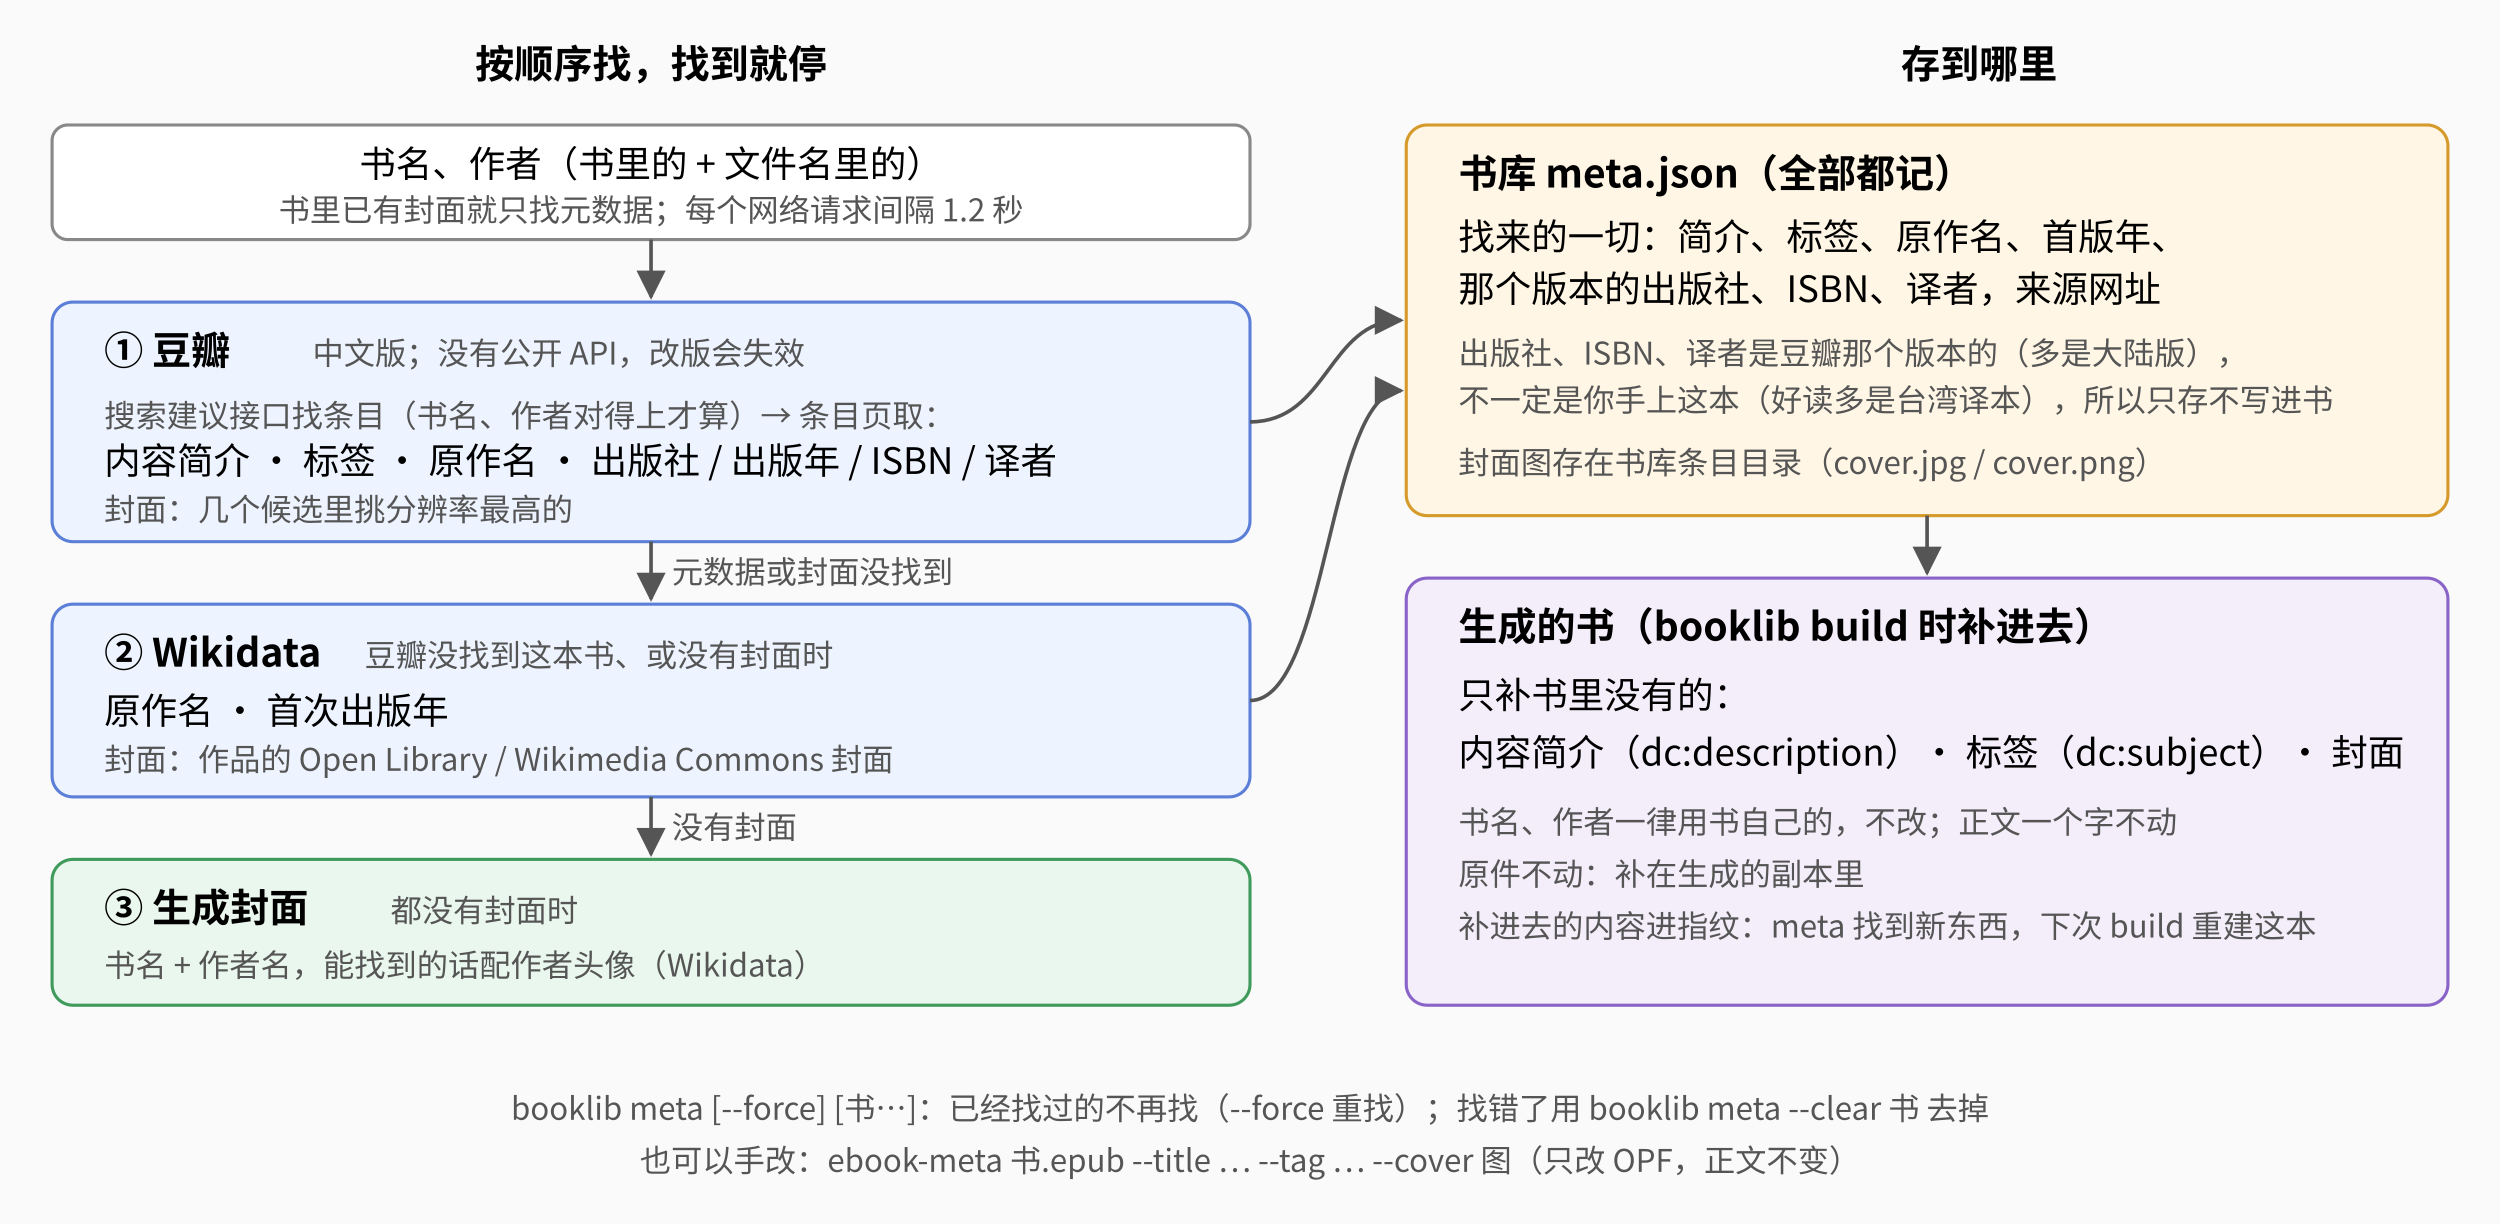
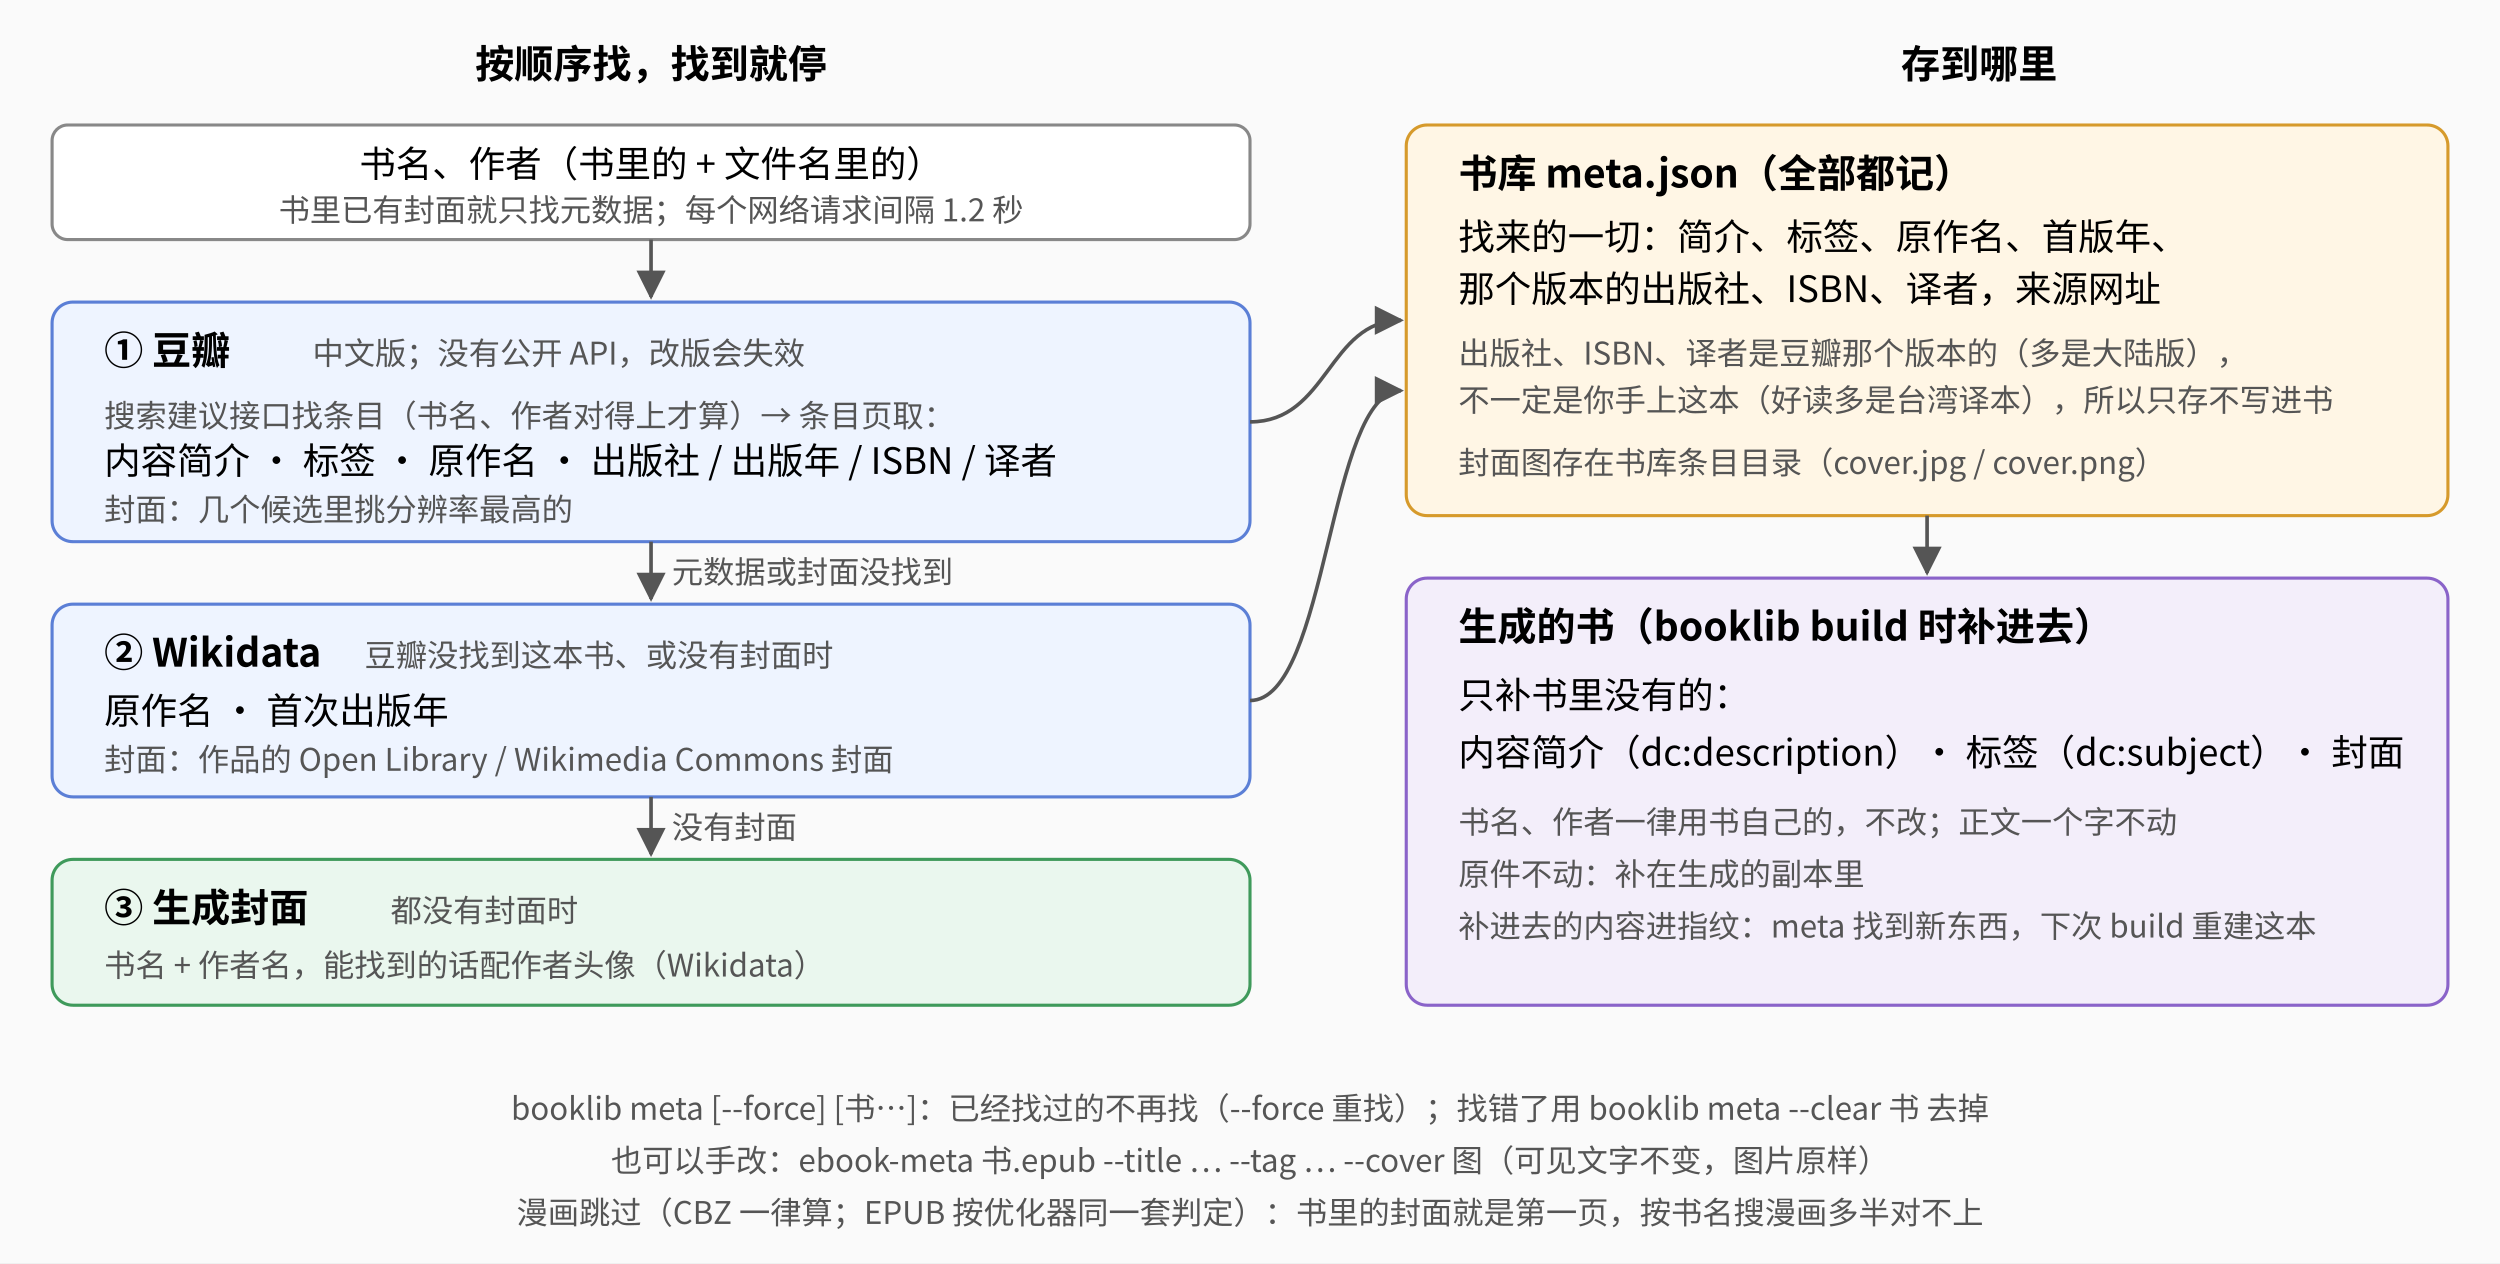
- <svg xmlns="http://www.w3.org/2000/svg" viewBox="0 0 960 470" font-family="'Noto Sans CJK SC','PingFang SC','Microsoft YaHei',sans-serif" font-size="14">
+ <svg xmlns="http://www.w3.org/2000/svg" viewBox="0 0 960 485" font-family="'Noto Sans CJK SC','PingFang SC','Microsoft YaHei',sans-serif" font-size="14">
  <defs>
    <marker id="a" viewBox="0 0 10 10" refX="9" refY="5" markerWidth="8" markerHeight="8" orient="auto-start-reverse">
      <path d="M0 0L10 5L0 10z" fill="#555" />
    </marker>
    <style>
      .box{fill:#fff;stroke:#888;stroke-width:1.2}
      .src{fill:#eef4ff;stroke:#5b7fd6}
      .lib{fill:#fff6e5;stroke:#d69a2b}
      .gen{fill:#eaf7ee;stroke:#3f9a5b}
      .dev{fill:#f3eefa;stroke:#8a63c9}
      .h{font-weight:bold;font-size:15px}
      .s{font-size:12px;fill:#555}
      path.l{stroke:#555;stroke-width:1.4;fill:none}
    </style>
  </defs>
-   <rect width="960" height="470" fill="#fafafa" />
+   <rect width="960" height="485" fill="#fafafa" />
  <text x="250" y="30" text-anchor="middle" class="h">按顺序找，找到就停</text>
  <text x="760" y="30" text-anchor="middle" class="h">存到哪里</text>
  <rect class="box" x="20" y="48" width="460" height="44" rx="6" />
  <text x="250" y="68" text-anchor="middle">书名、作者（书里的 + 文件名里的）</text>
  <text x="250" y="85" text-anchor="middle" class="s">书里已有封面就只找元数据；每个网络请求间隔 1.2 秒</text>
  <rect class="box src" x="20" y="116" width="460" height="92" rx="8" />
  <text x="40" y="140" class="h">① 豆瓣</text>
  <text x="120" y="140" class="s">中文版；没有公开 API，改版会失效</text>
  <text x="40" y="164" class="s">搜索建议接口找条目（书名、作者对得上才算）→ 条目页取：</text>
  <text x="40" y="182">内容简介 · 标签 · 原作名 · 出版社 / 出版年 / ISBN / 译者</text>
  <text x="40" y="200" class="s">封面：几个候选里挑分辨率最高的</text>
  <rect class="box src" x="20" y="232" width="460" height="74" rx="8" />
  <text x="40" y="256" class="h">② Wikidata</text>
  <text x="140" y="256" class="s">豆瓣没找到这本书、或没有封面时</text>
  <text x="40" y="278">原作名 · 首次出版年</text>
  <text x="40" y="296" class="s">封面：作品的 Open Library / Wikimedia Commons 封面</text>
  <rect class="box gen" x="20" y="330" width="460" height="56" rx="8" />
  <text x="40" y="354" class="h">③ 生成封面</text>
  <text x="150" y="354" class="s">都没有封面时</text>
  <text x="40" y="375" class="s">书名 + 作者名，能找到的话配作者头像（Wikidata）</text>
  <path class="l" d="M250 92 L250 114" marker-end="url(#a)" />
  <path class="l" d="M250 208 L250 230" marker-end="url(#a)" />
  <path class="l" d="M250 306 L250 328" marker-end="url(#a)" />
  <text x="258" y="224" class="s">元数据或封面没找到</text>
  <text x="258" y="322" class="s">没有封面</text>
  <rect class="box lib" x="540" y="48" width="400" height="150" rx="8" />
  <text x="560" y="72" class="h">书库 meta.json（全部都记）</text>
  <text x="560" y="96">找来的一切：简介、标签、原作名、首版年、</text>
  <text x="560" y="116">那个版本的出版社、ISBN、译者，来源网址</text>
  <text x="560" y="140" class="s">出版社、ISBN、译者是豆瓣那个版本的（多是大陆版），</text>
  <text x="560" y="158" class="s">不一定是你手上这本（好读多是台湾译本），所以只存不写进书</text>
  <text x="560" y="182" class="s">封面图存在书库条目目录（cover.jpg / cover.png）</text>
  <rect class="box dev" x="540" y="222" width="400" height="164" rx="8" />
  <text x="560" y="246" class="h">生成的书（booklib build 时补进去）</text>
  <text x="560" y="272">只补书里没有的：</text>
  <text x="560" y="294">内容简介（dc:description）· 标签（dc:subject）· 封面</text>
  <text x="560" y="320" class="s">书名、作者一律用书自己的，不改；正文一个字不动</text>
  <text x="560" y="340" class="s">原件不动：补在生成的副本里</text>
  <text x="560" y="360" class="s">补进去的内容进指纹：meta 找到新东西，下次 build 重建这本</text>
  <path class="l" d="M480 162 C510 162 510 123 538 123" marker-end="url(#a)" />
  <path class="l" d="M480 269 C510 269 510 150 538 150" marker-end="url(#a)" />
  <path class="l" d="M740 198 L740 220" marker-end="url(#a)" />
  <text x="480" y="430" text-anchor="middle" class="s">booklib meta [--force] [书…]：已经找过的不再找（--force 重找）；找错了用 booklib meta --clear 书 去掉</text>
-   <text x="480" y="450" text-anchor="middle" class="s">也可以手改：ebook-meta 书.epub --title … --tag … --cover 图（只改 OPF，正文不变）</text>
+   <text x="480" y="450" text-anchor="middle" class="s">也可以手改：ebook-meta 书.epub --title … --tag … --cover 图（可见文字不变，图片原样）</text>
+   <text x="480" y="470" text-anchor="middle" class="s">漫画跳过（CBZ 一律算；EPUB 按优化器同一套判定）：书里的封面就是第一页，按书名搜漫画多半对不上</text>
</svg>
